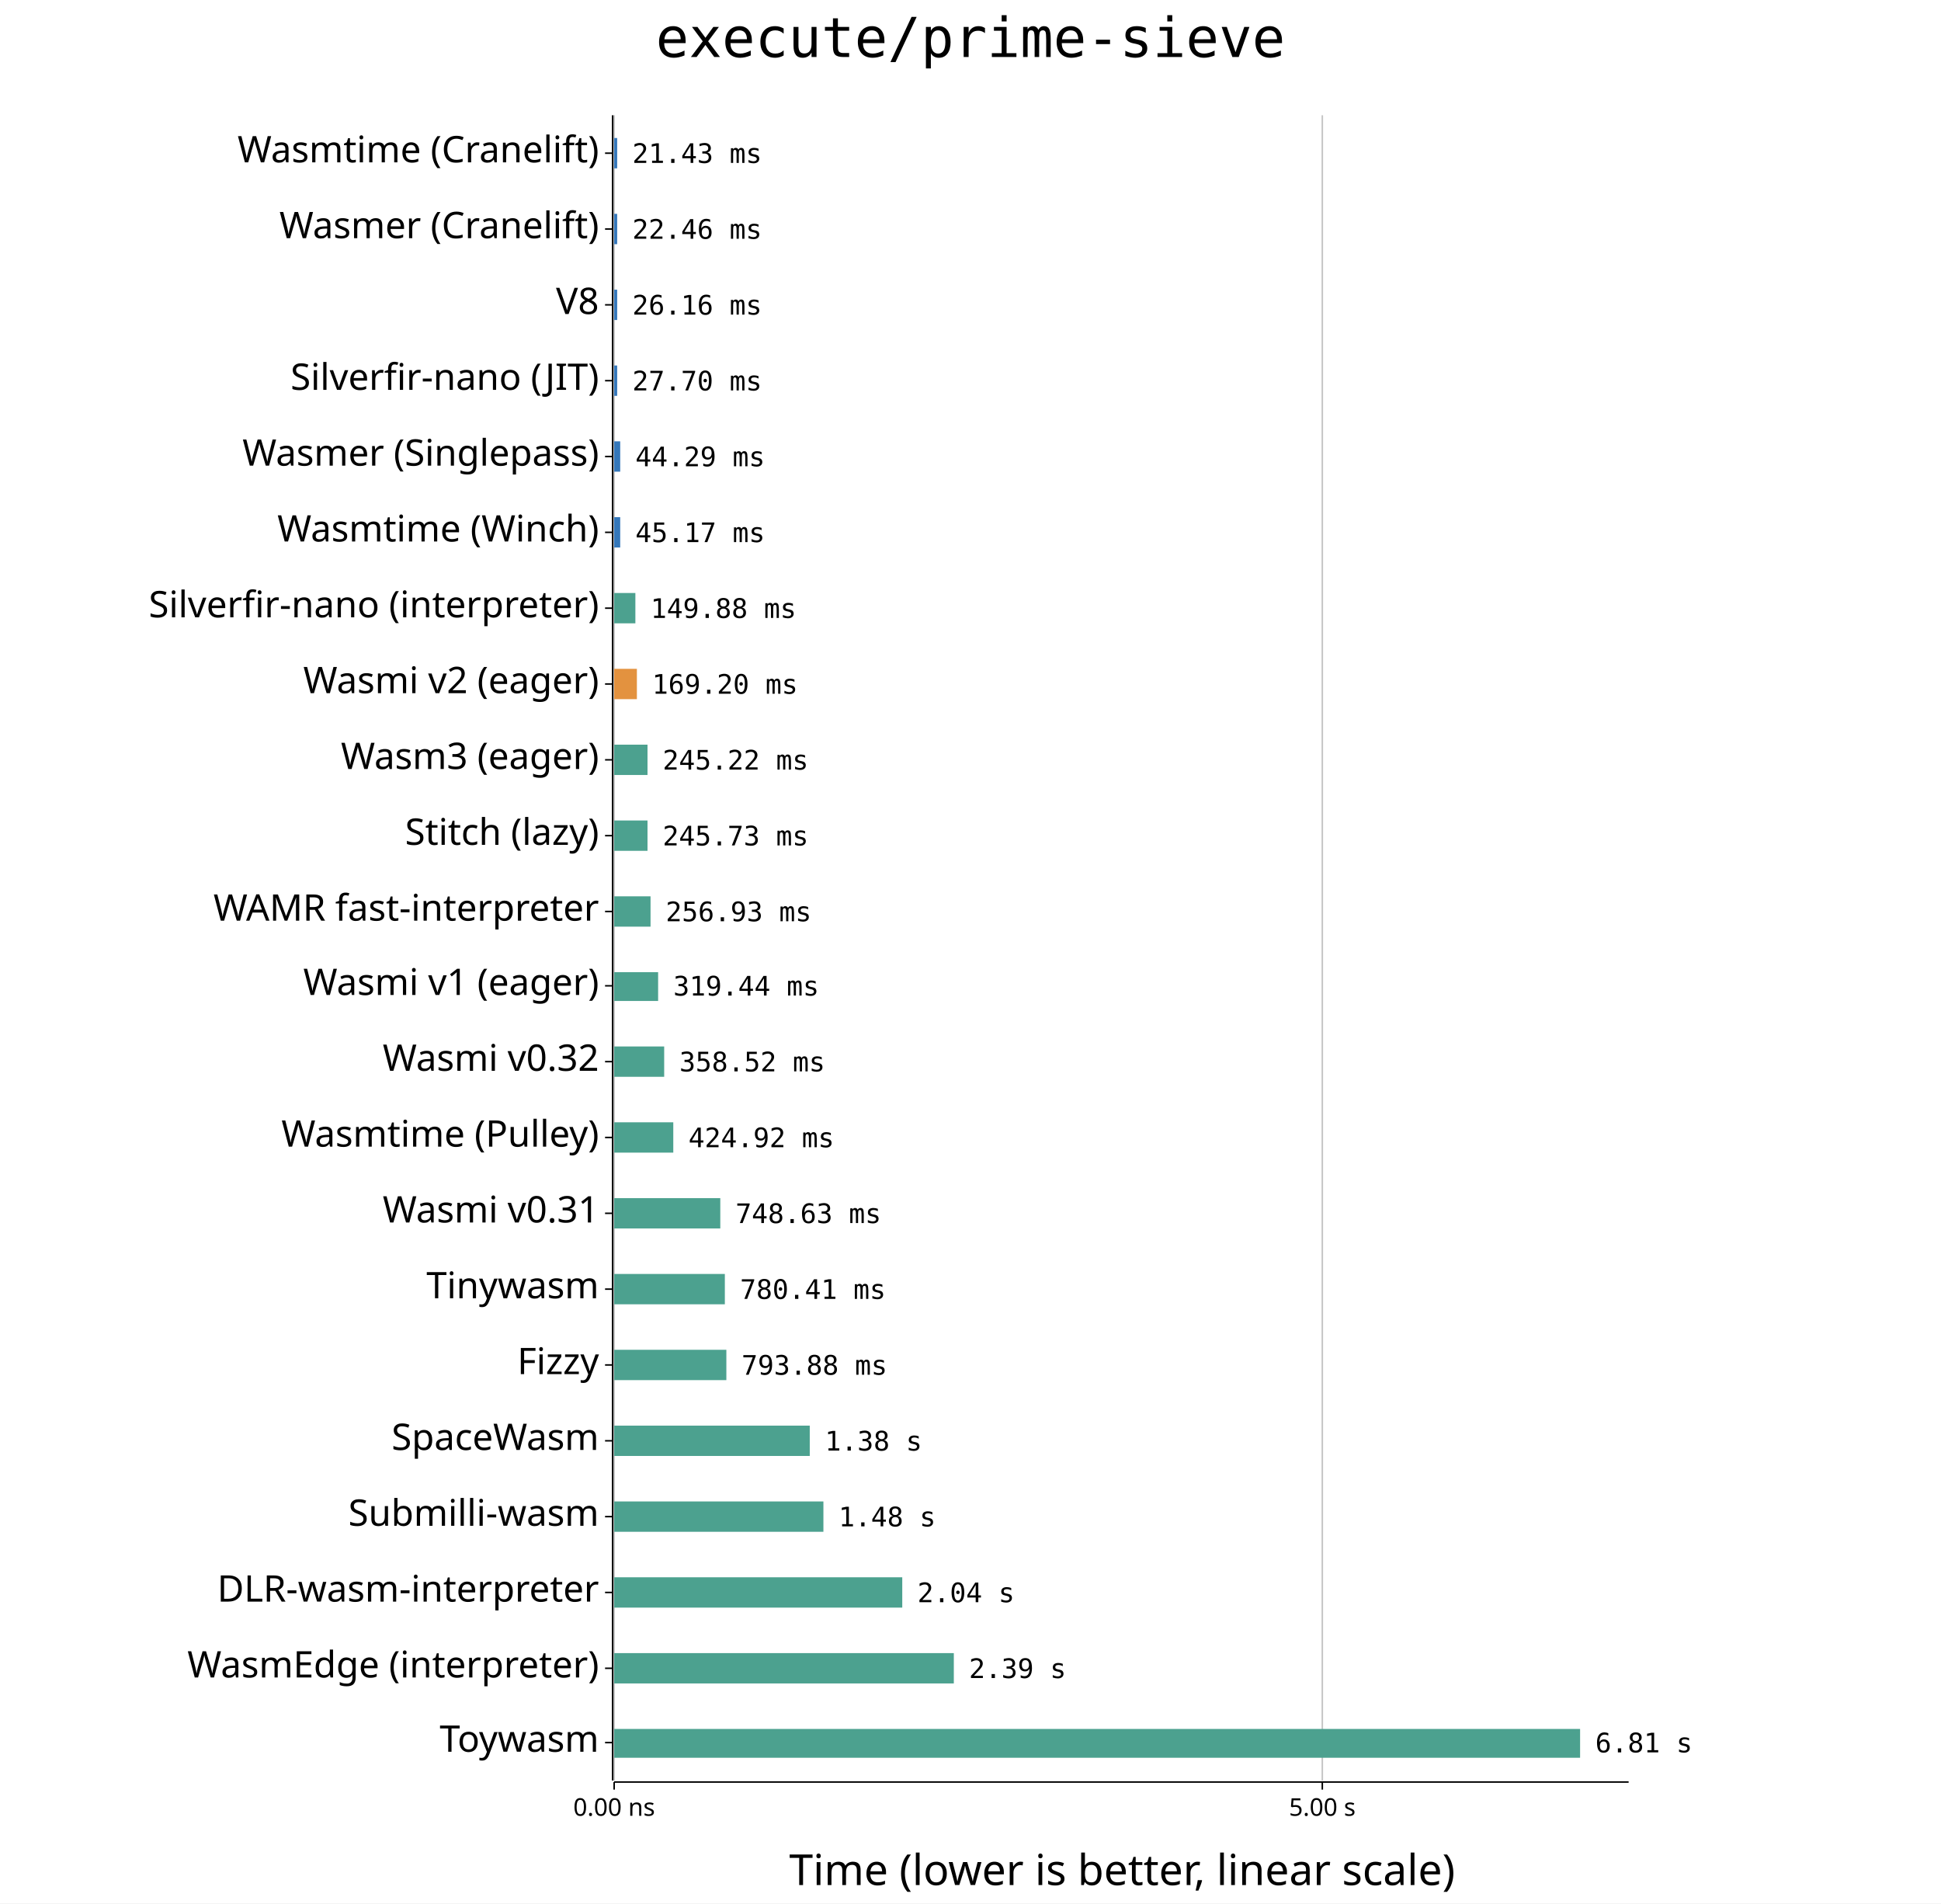
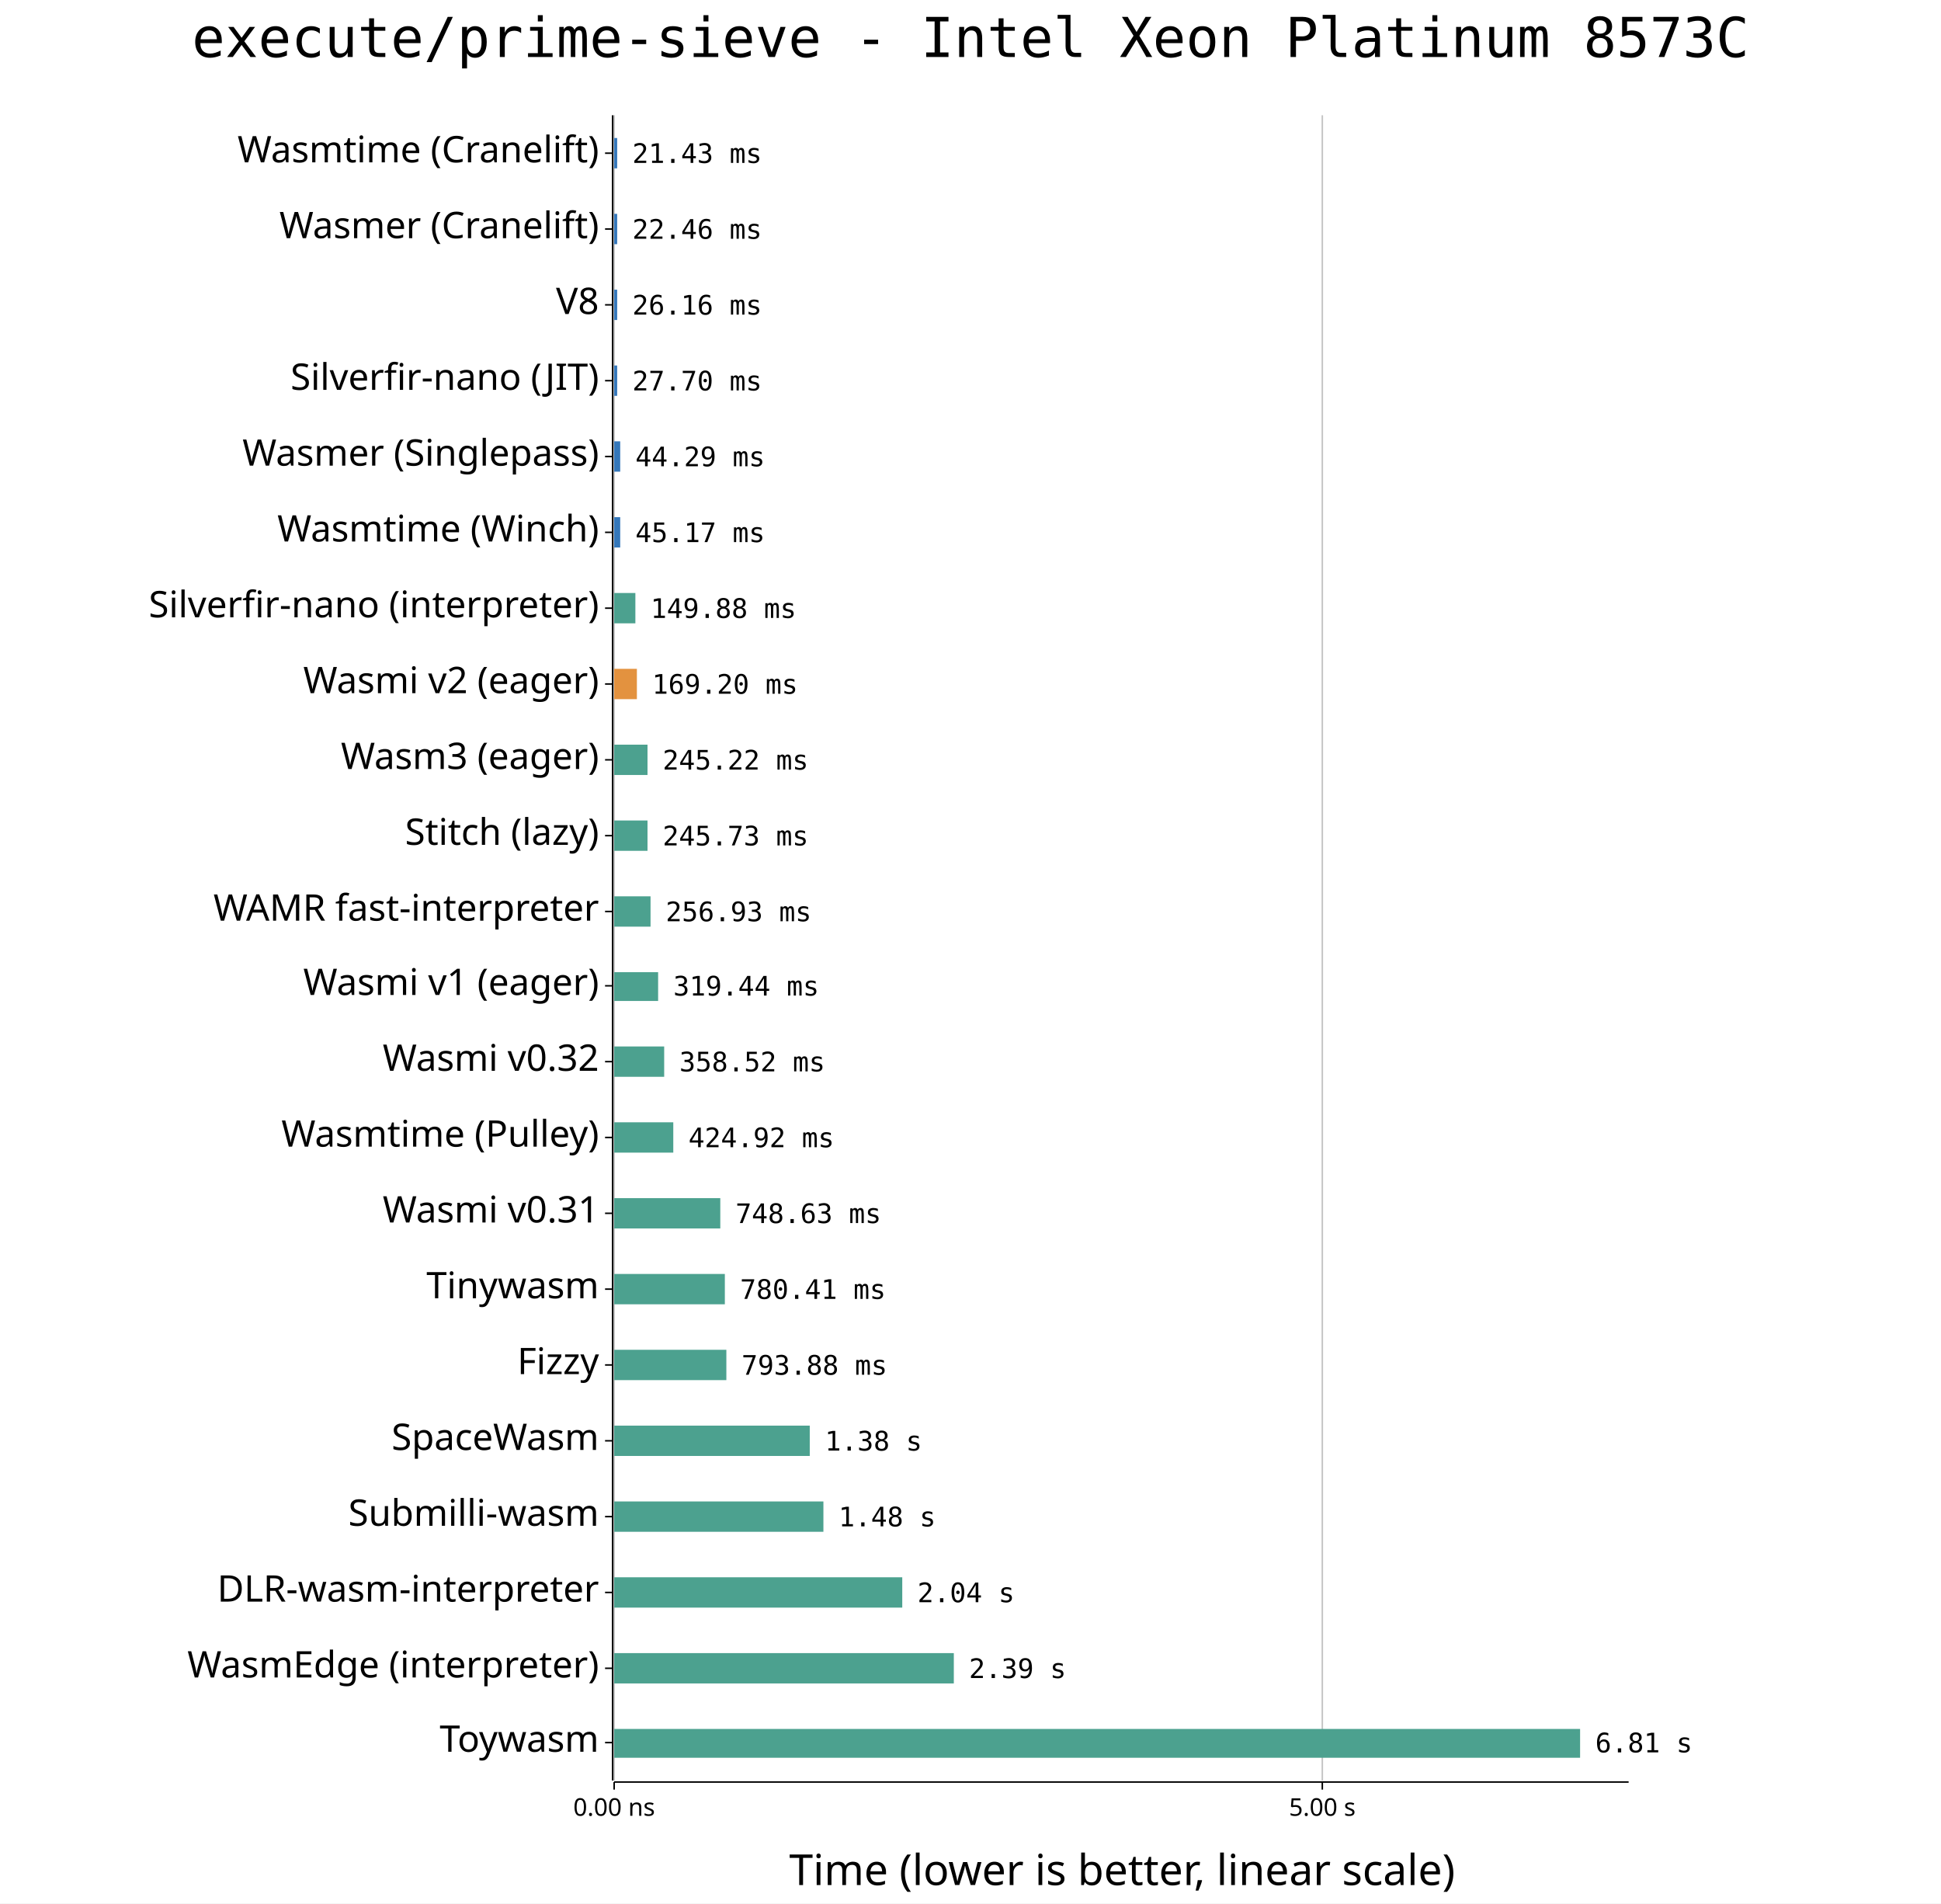
<svg xmlns="http://www.w3.org/2000/svg" width="1280" height="1255" viewBox="0 0 1280 1255">
  <rect x="0" y="0" width="1280" height="1255" opacity="1" fill="#FFFFFF" stroke="none" />
  <text x="640" y="10" dy="0.76em" text-anchor="middle" font-family="monospace" font-size="36.29" opacity="1" fill="#000000">
- execute/prime-sieve
+ execute/prime-sieve - Intel Xeon Platinum 8573C
</text>
  <line opacity="0.1" stroke="#000000" stroke-width="1" x1="405" y1="1174" x2="405" y2="76" />
  <line opacity="0.1" stroke="#000000" stroke-width="1" x1="872" y1="1174" x2="872" y2="76" />
  <text x="5" y="625" dy="0.76em" text-anchor="middle" font-family="sans-serif" font-size="28.226" opacity="1" fill="#000000" transform="rotate(270, 5, 625)">

</text>
  <text x="740" y="1250" dy="-0.5ex" text-anchor="middle" font-family="sans-serif" font-size="28.226" opacity="1" fill="#000000">
Time (lower is better, linear scale)
</text>
  <line opacity="0.15" stroke="#000000" stroke-width="1" x1="405" y1="1174" x2="405" y2="76" />
  <line opacity="0.15" stroke="#000000" stroke-width="1" x1="872" y1="1174" x2="872" y2="76" />
  <polyline fill="none" opacity="1" stroke="#000000" stroke-width="1" points="404,76 404,1174 " />
  <text x="395" y="1149" dy="0.5ex" text-anchor="end" font-family="sans-serif" font-size="24.194" opacity="1" fill="#000000">
Toywasm
</text>
  <polyline fill="none" opacity="1" stroke="#000000" stroke-width="1" points="399,1149 404,1149 " />
  <text x="395" y="1100" dy="0.5ex" text-anchor="end" font-family="sans-serif" font-size="24.194" opacity="1" fill="#000000">
WasmEdge (interpreter)
</text>
  <polyline fill="none" opacity="1" stroke="#000000" stroke-width="1" points="399,1100 404,1100 " />
  <text x="395" y="1050" dy="0.5ex" text-anchor="end" font-family="sans-serif" font-size="24.194" opacity="1" fill="#000000">
DLR-wasm-interpreter
</text>
  <polyline fill="none" opacity="1" stroke="#000000" stroke-width="1" points="399,1050 404,1050 " />
  <text x="395" y="1000" dy="0.5ex" text-anchor="end" font-family="sans-serif" font-size="24.194" opacity="1" fill="#000000">
Submilli-wasm
</text>
  <polyline fill="none" opacity="1" stroke="#000000" stroke-width="1" points="399,1000 404,1000 " />
  <text x="395" y="950" dy="0.5ex" text-anchor="end" font-family="sans-serif" font-size="24.194" opacity="1" fill="#000000">
SpaceWasm
</text>
  <polyline fill="none" opacity="1" stroke="#000000" stroke-width="1" points="399,950 404,950 " />
  <text x="395" y="900" dy="0.5ex" text-anchor="end" font-family="sans-serif" font-size="24.194" opacity="1" fill="#000000">
Fizzy
</text>
  <polyline fill="none" opacity="1" stroke="#000000" stroke-width="1" points="399,900 404,900 " />
  <text x="395" y="850" dy="0.5ex" text-anchor="end" font-family="sans-serif" font-size="24.194" opacity="1" fill="#000000">
Tinywasm
</text>
  <polyline fill="none" opacity="1" stroke="#000000" stroke-width="1" points="399,850 404,850 " />
  <text x="395" y="800" dy="0.5ex" text-anchor="end" font-family="sans-serif" font-size="24.194" opacity="1" fill="#000000">
Wasmi v0.31
</text>
  <polyline fill="none" opacity="1" stroke="#000000" stroke-width="1" points="399,800 404,800 " />
  <text x="395" y="750" dy="0.5ex" text-anchor="end" font-family="sans-serif" font-size="24.194" opacity="1" fill="#000000">
Wasmtime (Pulley)
</text>
  <polyline fill="none" opacity="1" stroke="#000000" stroke-width="1" points="399,750 404,750 " />
  <text x="395" y="700" dy="0.5ex" text-anchor="end" font-family="sans-serif" font-size="24.194" opacity="1" fill="#000000">
Wasmi v0.32
</text>
  <polyline fill="none" opacity="1" stroke="#000000" stroke-width="1" points="399,700 404,700 " />
  <text x="395" y="650" dy="0.5ex" text-anchor="end" font-family="sans-serif" font-size="24.194" opacity="1" fill="#000000">
Wasmi v1 (eager)
</text>
  <polyline fill="none" opacity="1" stroke="#000000" stroke-width="1" points="399,650 404,650 " />
  <text x="395" y="601" dy="0.5ex" text-anchor="end" font-family="sans-serif" font-size="24.194" opacity="1" fill="#000000">
WAMR fast-interpreter
</text>
  <polyline fill="none" opacity="1" stroke="#000000" stroke-width="1" points="399,601 404,601 " />
  <text x="395" y="551" dy="0.5ex" text-anchor="end" font-family="sans-serif" font-size="24.194" opacity="1" fill="#000000">
Stitch (lazy)
</text>
  <polyline fill="none" opacity="1" stroke="#000000" stroke-width="1" points="399,551 404,551 " />
  <text x="395" y="501" dy="0.5ex" text-anchor="end" font-family="sans-serif" font-size="24.194" opacity="1" fill="#000000">
Wasm3 (eager)
</text>
  <polyline fill="none" opacity="1" stroke="#000000" stroke-width="1" points="399,501 404,501 " />
  <text x="395" y="451" dy="0.5ex" text-anchor="end" font-family="sans-serif" font-size="24.194" opacity="1" fill="#000000">
Wasmi v2 (eager)
</text>
  <polyline fill="none" opacity="1" stroke="#000000" stroke-width="1" points="399,451 404,451 " />
  <text x="395" y="401" dy="0.5ex" text-anchor="end" font-family="sans-serif" font-size="24.194" opacity="1" fill="#000000">
Silverfir-nano (interpreter)
</text>
  <polyline fill="none" opacity="1" stroke="#000000" stroke-width="1" points="399,401 404,401 " />
  <text x="395" y="351" dy="0.5ex" text-anchor="end" font-family="sans-serif" font-size="24.194" opacity="1" fill="#000000">
Wasmtime (Winch)
</text>
  <polyline fill="none" opacity="1" stroke="#000000" stroke-width="1" points="399,351 404,351 " />
  <text x="395" y="301" dy="0.5ex" text-anchor="end" font-family="sans-serif" font-size="24.194" opacity="1" fill="#000000">
Wasmer (Singlepass)
</text>
  <polyline fill="none" opacity="1" stroke="#000000" stroke-width="1" points="399,301 404,301 " />
  <text x="395" y="251" dy="0.5ex" text-anchor="end" font-family="sans-serif" font-size="24.194" opacity="1" fill="#000000">
Silverfir-nano (JIT)
</text>
  <polyline fill="none" opacity="1" stroke="#000000" stroke-width="1" points="399,251 404,251 " />
  <text x="395" y="201" dy="0.5ex" text-anchor="end" font-family="sans-serif" font-size="24.194" opacity="1" fill="#000000">
V8
</text>
  <polyline fill="none" opacity="1" stroke="#000000" stroke-width="1" points="399,201 404,201 " />
  <text x="395" y="151" dy="0.5ex" text-anchor="end" font-family="sans-serif" font-size="24.194" opacity="1" fill="#000000">
Wasmer (Cranelift)
</text>
  <polyline fill="none" opacity="1" stroke="#000000" stroke-width="1" points="399,151 404,151 " />
  <text x="395" y="101" dy="0.5ex" text-anchor="end" font-family="sans-serif" font-size="24.194" opacity="1" fill="#000000">
Wasmtime (Cranelift)
</text>
  <polyline fill="none" opacity="1" stroke="#000000" stroke-width="1" points="399,101 404,101 " />
  <polyline fill="none" opacity="1" stroke="#000000" stroke-width="1" points="405,1175 1074,1175 " />
  <text x="405" y="1185" dy="0.76em" text-anchor="middle" font-family="sans-serif" font-size="16.129" opacity="1" fill="#000000">
0.00 ns
</text>
  <polyline fill="none" opacity="1" stroke="#000000" stroke-width="1" points="405,1175 405,1180 " />
  <text x="872" y="1185" dy="0.76em" text-anchor="middle" font-family="sans-serif" font-size="16.129" opacity="1" fill="#000000">
5.00 s
</text>
  <polyline fill="none" opacity="1" stroke="#000000" stroke-width="1" points="872,1175 872,1180 " />
-   <rect x="405" y="191" width="2" height="20" opacity="1" fill="#3477BA" stroke="none" />
+   <rect x="405" y="1090" width="224" height="20" opacity="1" fill="#4CA18F" stroke="none" />
+   <rect x="405" y="591" width="24" height="20" opacity="1" fill="#4CA18F" stroke="none" />
+   <rect x="405" y="690" width="33" height="20" opacity="1" fill="#4CA18F" stroke="none" />
+   <rect x="405" y="740" width="39" height="20" opacity="1" fill="#4CA18F" stroke="none" />
+   <rect x="405" y="141" width="2" height="20" opacity="1" fill="#3477BA" stroke="none" />
+   <rect x="405" y="541" width="22" height="20" opacity="1" fill="#4CA18F" stroke="none" />
+   <rect x="405" y="291" width="4" height="20" opacity="1" fill="#3477BA" stroke="none" />
  <rect x="405" y="641" width="29" height="19" opacity="1" fill="#4CA18F" stroke="none" />
+   <rect x="405" y="790" width="70" height="20" opacity="1" fill="#4CA18F" stroke="none" />
  <rect x="405" y="1040" width="190" height="20" opacity="1" fill="#4CA18F" stroke="none" />
-   <rect x="405" y="840" width="73" height="20" opacity="1" fill="#4CA18F" stroke="none" />
-   <rect x="405" y="1090" width="224" height="20" opacity="1" fill="#4CA18F" stroke="none" />
-   <rect x="405" y="141" width="2" height="20" opacity="1" fill="#3477BA" stroke="none" />
  <rect x="405" y="890" width="74" height="20" opacity="1" fill="#4CA18F" stroke="none" />
-   <rect x="405" y="541" width="22" height="20" opacity="1" fill="#4CA18F" stroke="none" />
-   <rect x="405" y="341" width="4" height="20" opacity="1" fill="#3477BA" stroke="none" />
-   <rect x="405" y="591" width="24" height="20" opacity="1" fill="#4CA18F" stroke="none" />
-   <rect x="405" y="241" width="2" height="20" opacity="1" fill="#3477BA" stroke="none" />
-   <rect x="405" y="740" width="39" height="20" opacity="1" fill="#4CA18F" stroke="none" />
-   <rect x="405" y="940" width="129" height="20" opacity="1" fill="#4CA18F" stroke="none" />
  <rect x="405" y="990" width="138" height="20" opacity="1" fill="#4CA18F" stroke="none" />
  <rect x="405" y="441" width="15" height="20" opacity="1" fill="#E3923F" stroke="none" />
  <rect x="405" y="391" width="14" height="20" opacity="1" fill="#4CA18F" stroke="none" />
+   <rect x="405" y="1140" width="637" height="19" opacity="1" fill="#4CA18F" stroke="none" />
+   <rect x="405" y="491" width="22" height="20" opacity="1" fill="#4CA18F" stroke="none" />
+   <rect x="405" y="341" width="4" height="20" opacity="1" fill="#3477BA" stroke="none" />
+   <rect x="405" y="840" width="73" height="20" opacity="1" fill="#4CA18F" stroke="none" />
+   <rect x="405" y="940" width="129" height="20" opacity="1" fill="#4CA18F" stroke="none" />
+   <rect x="405" y="241" width="2" height="20" opacity="1" fill="#3477BA" stroke="none" />
+   <rect x="405" y="191" width="2" height="20" opacity="1" fill="#3477BA" stroke="none" />
  <rect x="405" y="91" width="2" height="20" opacity="1" fill="#3477BA" stroke="none" />
-   <rect x="405" y="1140" width="637" height="19" opacity="1" fill="#4CA18F" stroke="none" />
-   <rect x="405" y="790" width="70" height="20" opacity="1" fill="#4CA18F" stroke="none" />
-   <rect x="405" y="690" width="33" height="20" opacity="1" fill="#4CA18F" stroke="none" />
-   <rect x="405" y="291" width="4" height="20" opacity="1" fill="#3477BA" stroke="none" />
-   <rect x="405" y="491" width="22" height="20" opacity="1" fill="#4CA18F" stroke="none" />
  <text x="1052" y="1151" dy="0.5ex" text-anchor="start" font-family="monospace" font-size="17.742" opacity="1" fill="#000000">
6.81 s
</text>
  <text x="639" y="1102" dy="0.5ex" text-anchor="start" font-family="monospace" font-size="17.742" opacity="1" fill="#000000">
2.39 s
</text>
  <text x="605" y="1052" dy="0.5ex" text-anchor="start" font-family="monospace" font-size="17.742" opacity="1" fill="#000000">
2.04 s
</text>
  <text x="553" y="1002" dy="0.5ex" text-anchor="start" font-family="monospace" font-size="17.742" opacity="1" fill="#000000">
1.48 s
</text>
  <text x="544" y="952" dy="0.5ex" text-anchor="start" font-family="monospace" font-size="17.742" opacity="1" fill="#000000">
1.38 s
</text>
  <text x="489" y="902" dy="0.5ex" text-anchor="start" font-family="monospace" font-size="17.742" opacity="1" fill="#000000">
793.88 ms
</text>
  <text x="488" y="852" dy="0.5ex" text-anchor="start" font-family="monospace" font-size="17.742" opacity="1" fill="#000000">
780.41 ms
</text>
  <text x="485" y="802" dy="0.5ex" text-anchor="start" font-family="monospace" font-size="17.742" opacity="1" fill="#000000">
748.63 ms
</text>
  <text x="454" y="752" dy="0.5ex" text-anchor="start" font-family="monospace" font-size="17.742" opacity="1" fill="#000000">
424.92 ms
</text>
  <text x="448" y="702" dy="0.5ex" text-anchor="start" font-family="monospace" font-size="17.742" opacity="1" fill="#000000">
358.52 ms
</text>
  <text x="444" y="652" dy="0.5ex" text-anchor="start" font-family="monospace" font-size="17.742" opacity="1" fill="#000000">
319.44 ms
</text>
  <text x="439" y="603" dy="0.5ex" text-anchor="start" font-family="monospace" font-size="17.742" opacity="1" fill="#000000">
256.93 ms
</text>
  <text x="437" y="553" dy="0.5ex" text-anchor="start" font-family="monospace" font-size="17.742" opacity="1" fill="#000000">
245.73 ms
</text>
  <text x="437" y="503" dy="0.5ex" text-anchor="start" font-family="monospace" font-size="17.742" opacity="1" fill="#000000">
245.22 ms
</text>
  <text x="430" y="453" dy="0.5ex" text-anchor="start" font-family="monospace" font-size="17.742" opacity="1" fill="#000000">
169.20 ms
</text>
  <text x="429" y="403" dy="0.5ex" text-anchor="start" font-family="monospace" font-size="17.742" opacity="1" fill="#000000">
149.88 ms
</text>
  <text x="419" y="353" dy="0.5ex" text-anchor="start" font-family="monospace" font-size="17.742" opacity="1" fill="#000000">
45.17 ms
</text>
  <text x="419" y="303" dy="0.5ex" text-anchor="start" font-family="monospace" font-size="17.742" opacity="1" fill="#000000">
44.29 ms
</text>
  <text x="417" y="253" dy="0.5ex" text-anchor="start" font-family="monospace" font-size="17.742" opacity="1" fill="#000000">
27.70 ms
</text>
  <text x="417" y="203" dy="0.5ex" text-anchor="start" font-family="monospace" font-size="17.742" opacity="1" fill="#000000">
26.16 ms
</text>
  <text x="417" y="153" dy="0.5ex" text-anchor="start" font-family="monospace" font-size="17.742" opacity="1" fill="#000000">
22.46 ms
</text>
  <text x="417" y="103" dy="0.5ex" text-anchor="start" font-family="monospace" font-size="17.742" opacity="1" fill="#000000">
21.43 ms
</text>
</svg>
